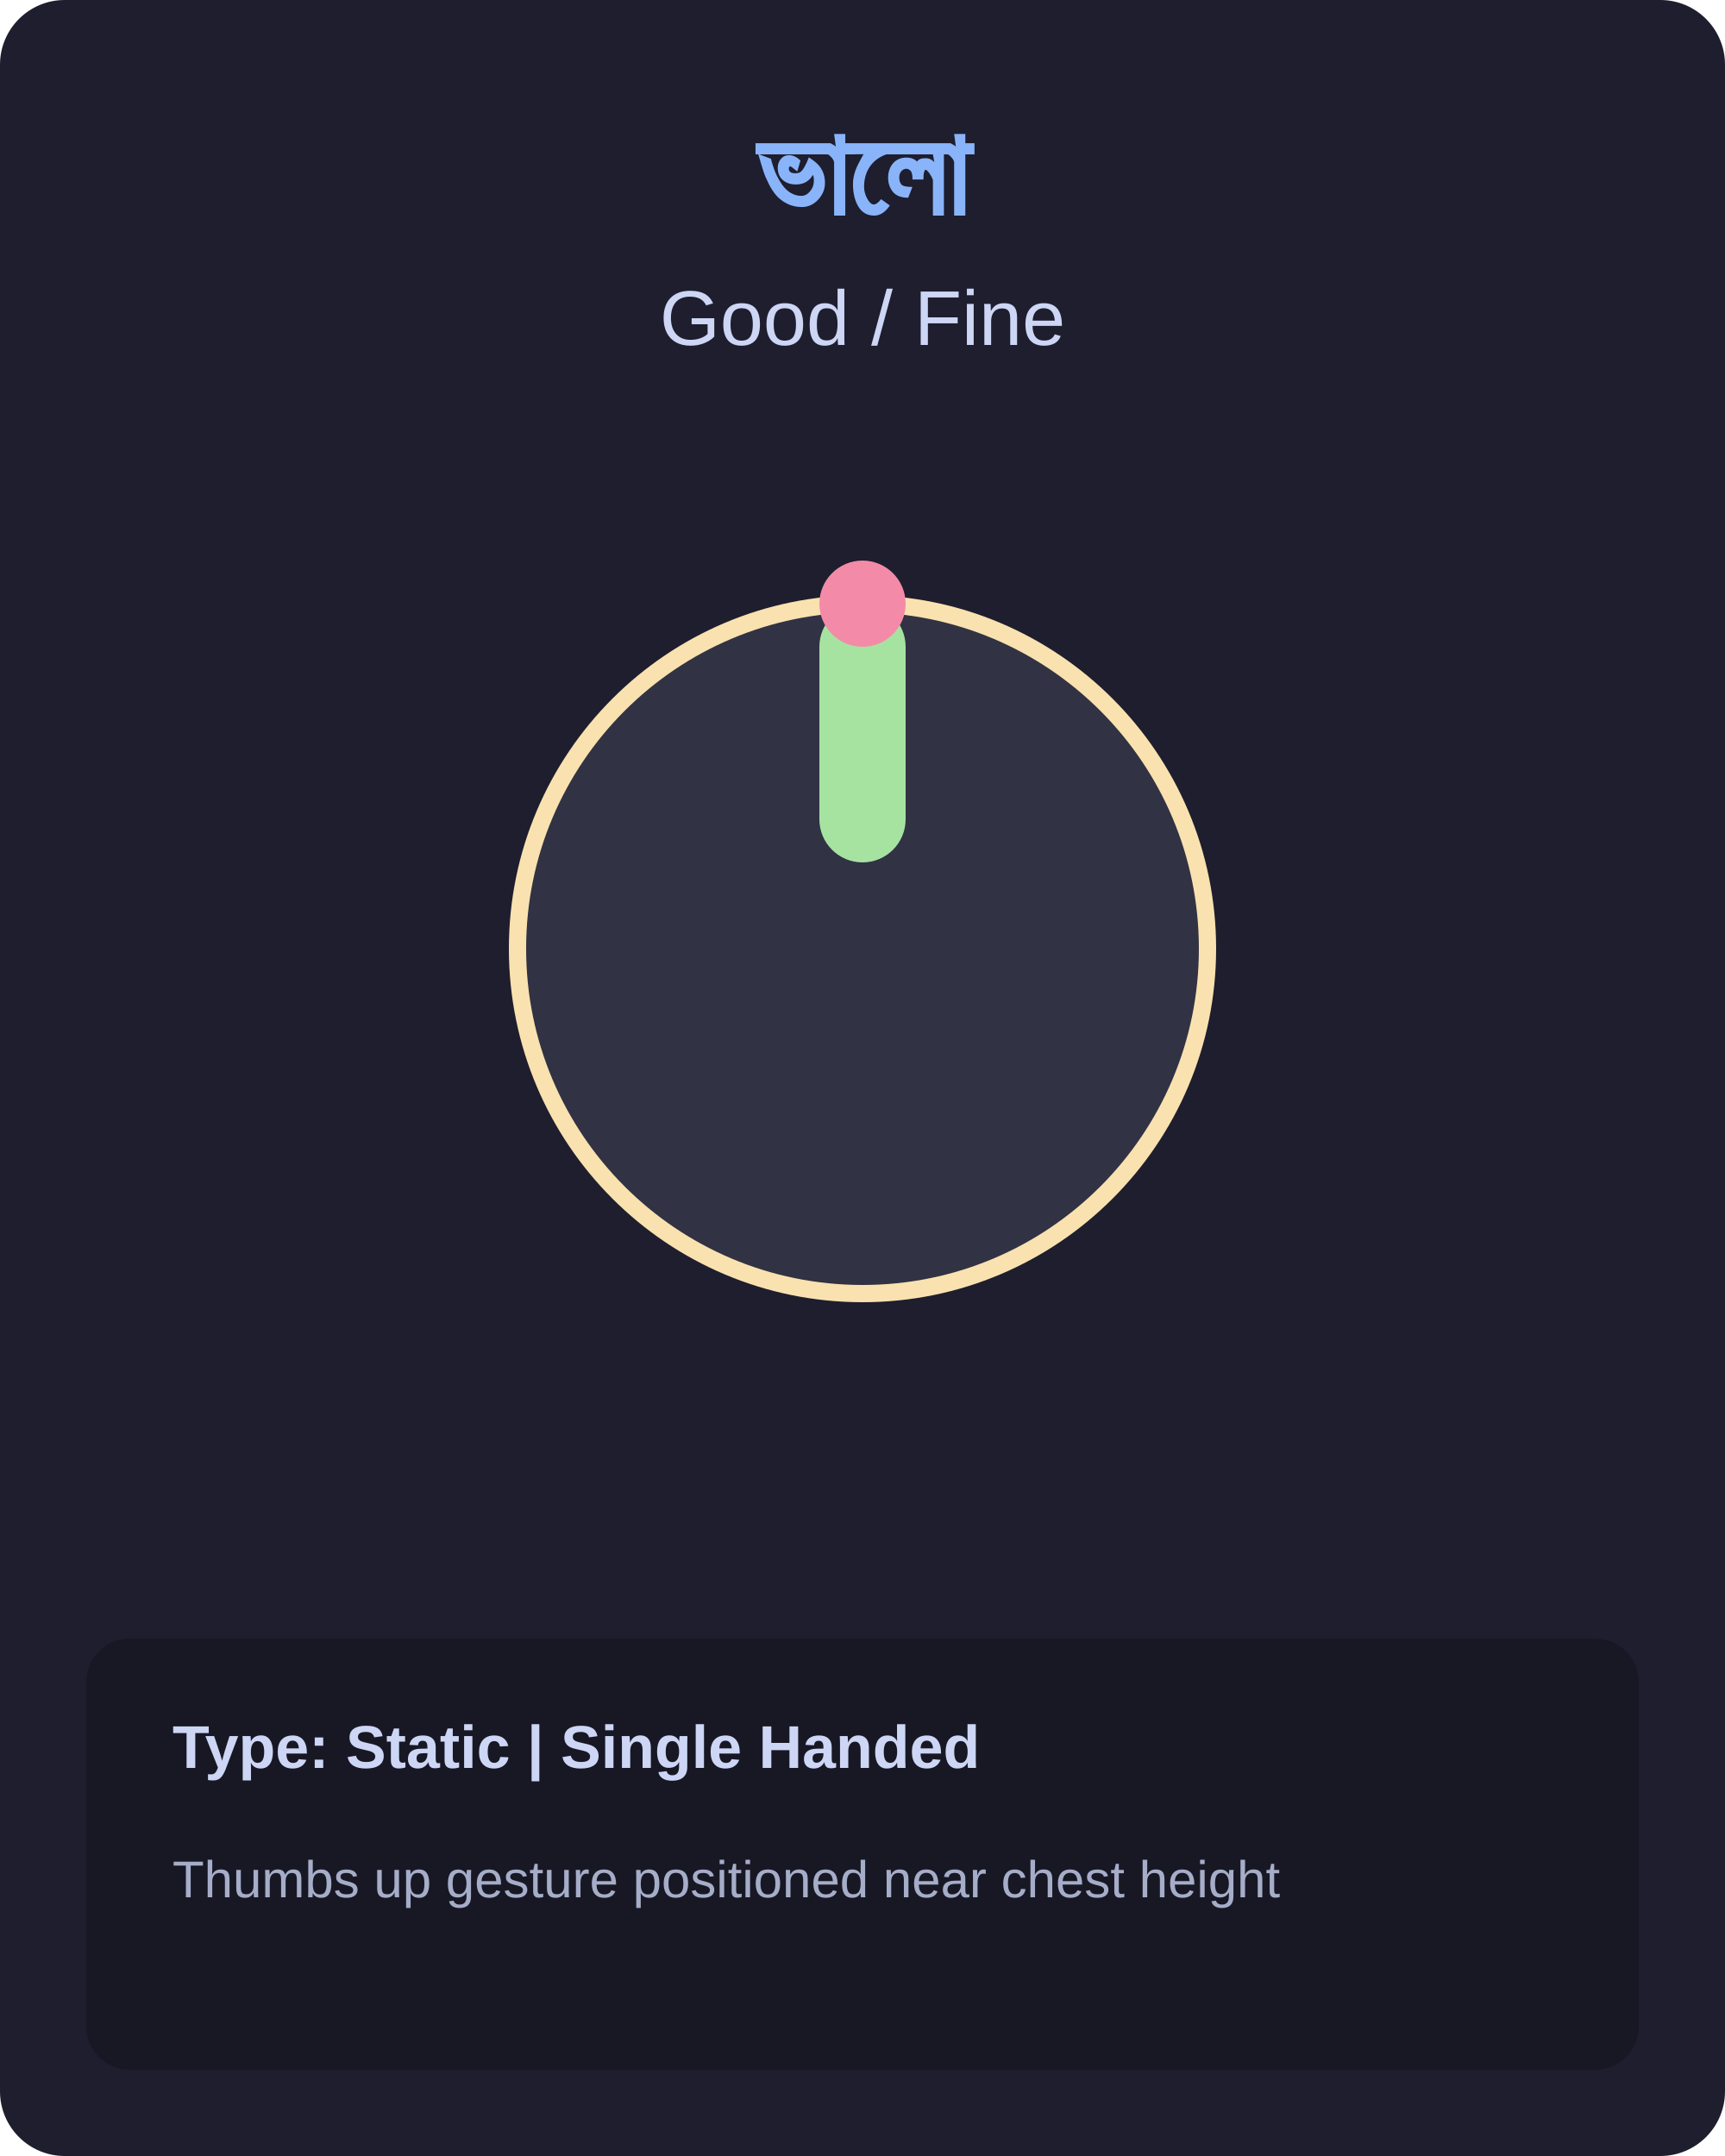
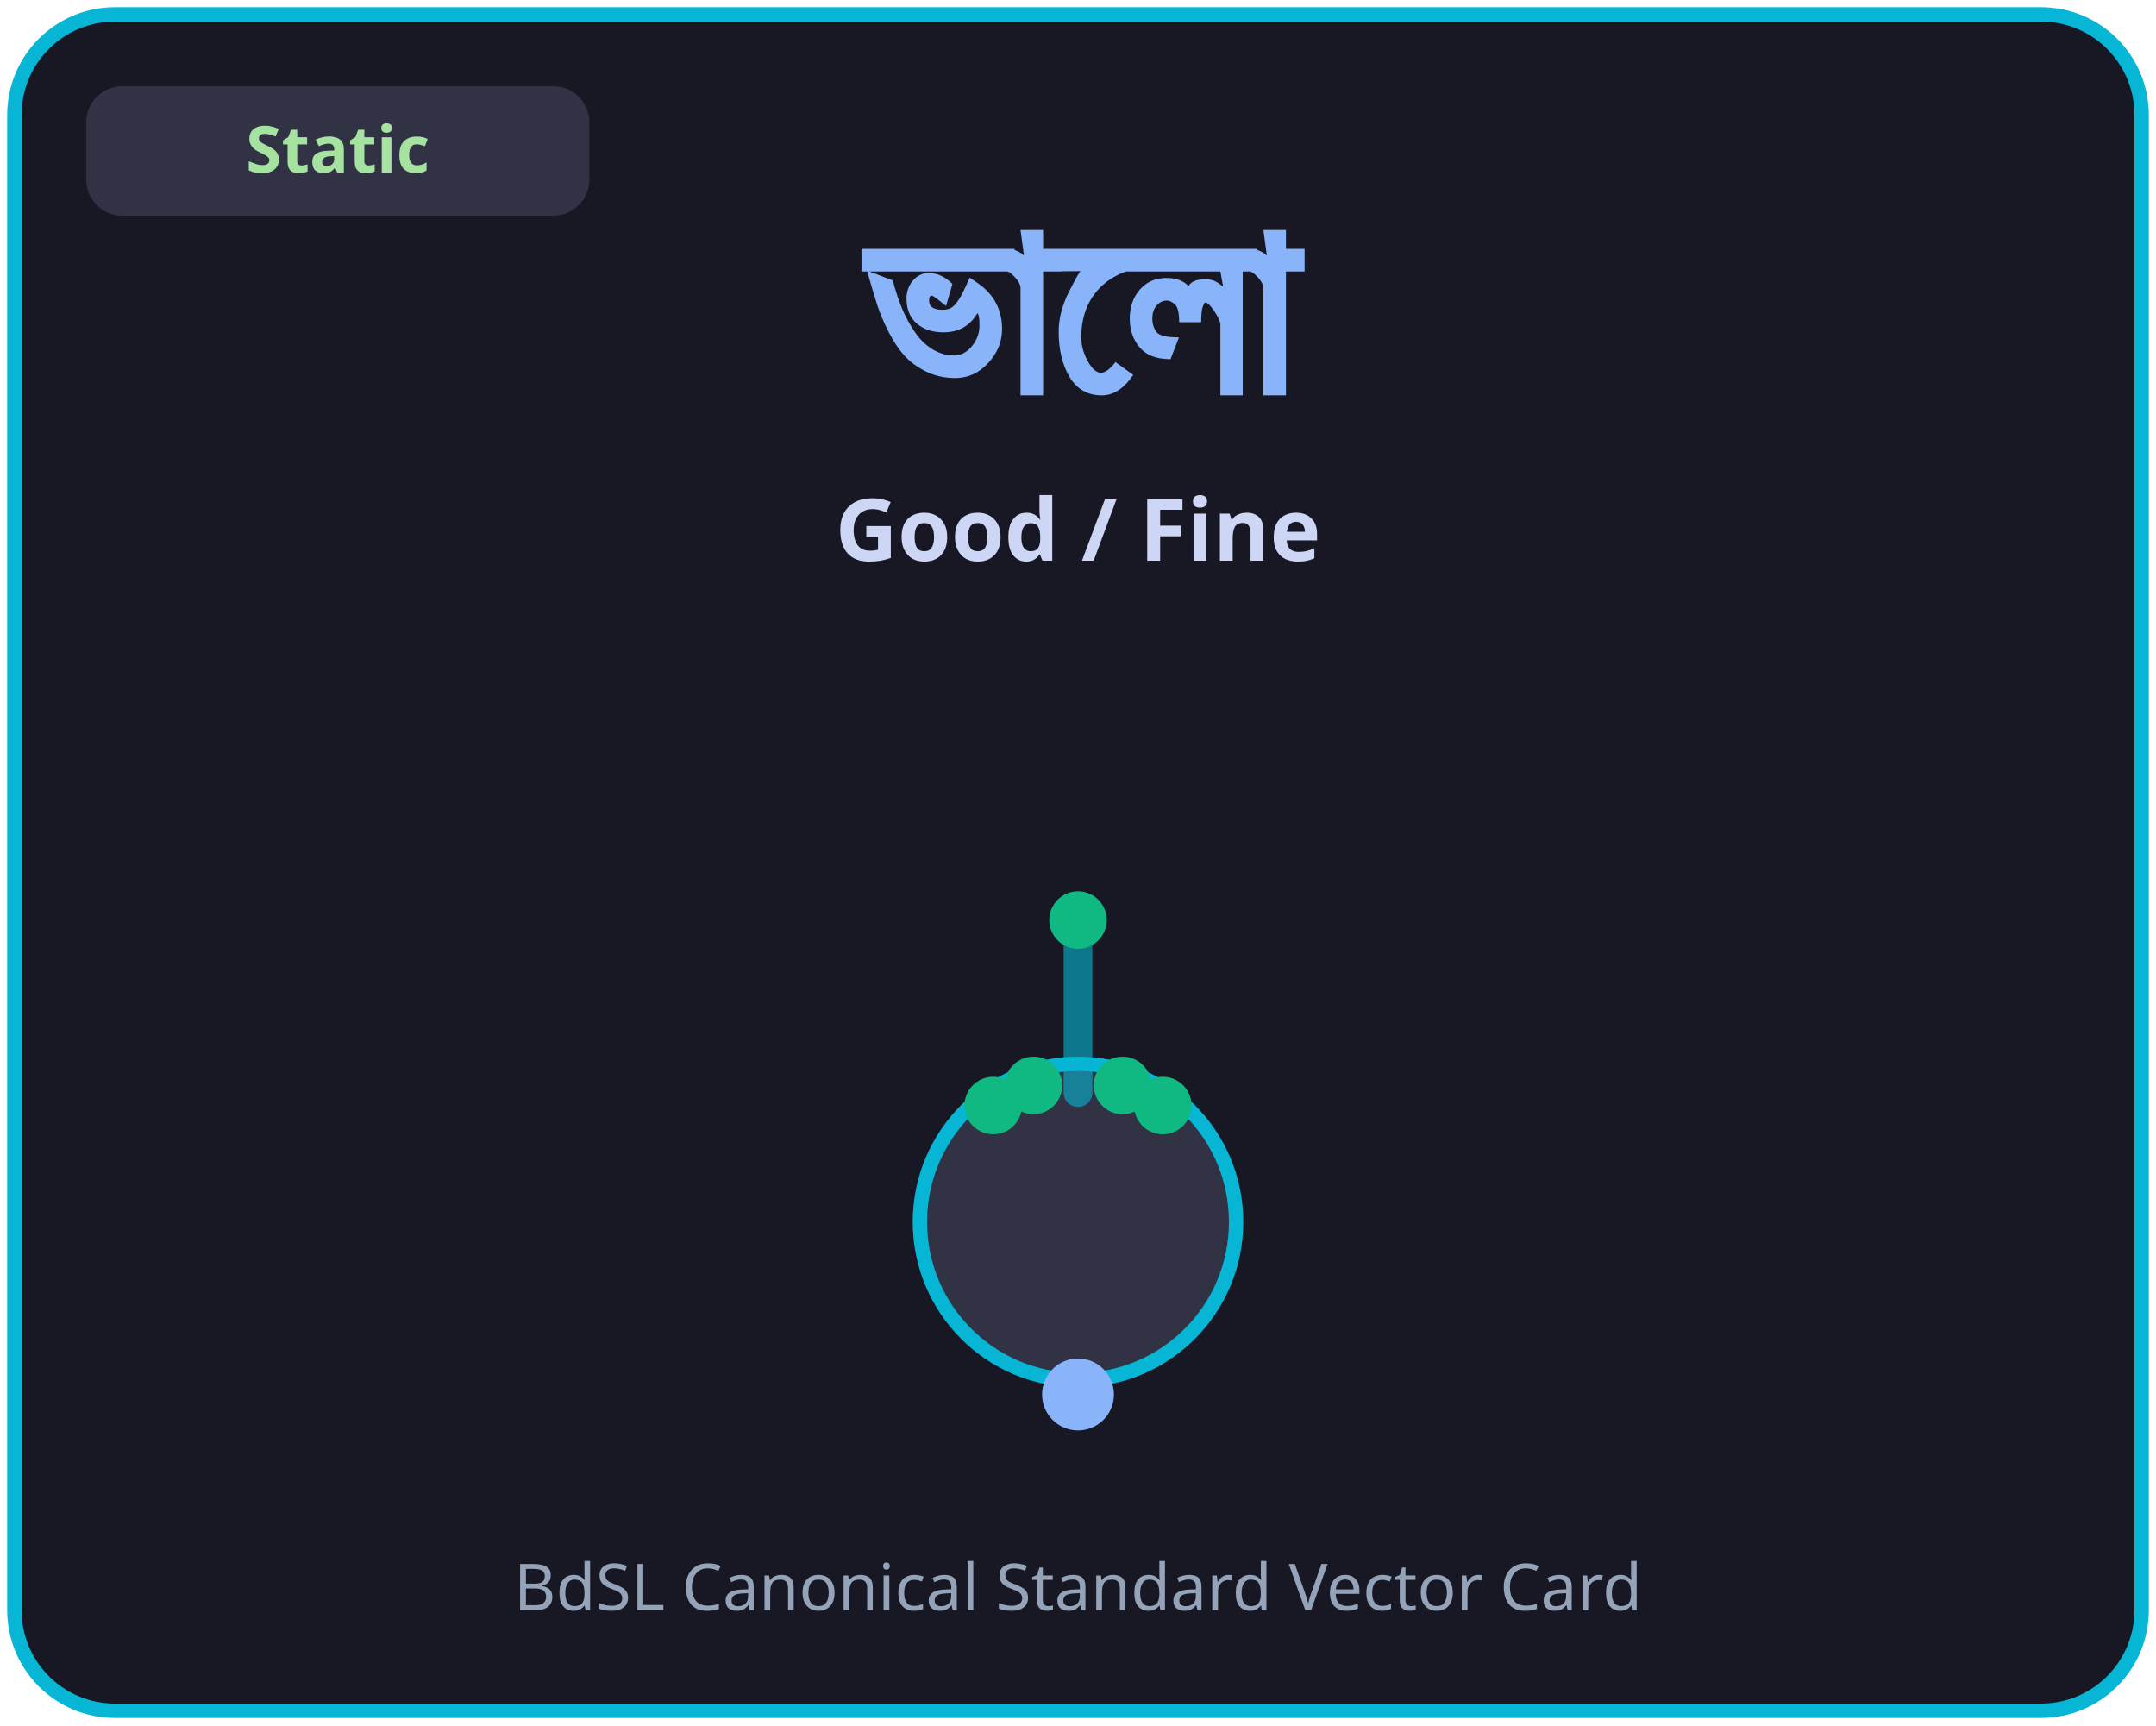
- <svg xmlns="http://www.w3.org/2000/svg" width="400" height="500">
-   <rect width="100%" height="100%" rx="15" fill="#1E1E2E" />
-   <text x="200" y="50" font-family="Arial, sans-serif" font-size="28" font-weight="bold" fill="#89B4FA" text-anchor="middle">ভালো</text>
-   <text x="200" y="80" font-family="Arial, sans-serif" font-size="18" fill="#CDD6F4" text-anchor="middle">Good / Fine</text>
-   <circle cx="200" cy="220" r="80" fill="#313244" stroke="#F9E2AF" stroke-width="4" />
-   <rect x="190" y="140" width="20" height="60" rx="10" fill="#A6E3A1" />
-   <circle cx="200" cy="140" r="10" fill="#F38BA8" />
-   <rect x="20" y="380" width="360" height="100" rx="10" fill="#181825" />
-   <text x="40" y="410" font-family="Arial, sans-serif" font-size="14" fill="#CDD6F4" font-weight="bold">Type: Static | Single Handed</text>
-   <text x="40" y="440" font-family="Arial, sans-serif" font-size="12" fill="#A6ADC8">
-         Thumbs up gesture positioned near chest height
-     </text>
-   <text x="40" y="460" font-family="Arial, sans-serif" font-size="12" fill="#A6ADC8">
-         
-     </text>
+ <svg xmlns="http://www.w3.org/2000/svg" viewBox="0 0 300 240" width="300" height="240">
+   <rect width="296" height="236" x="2" y="2" rx="14" fill="#181825" stroke="#06B6D4" stroke-width="2" />
+   <rect x="12" y="12" width="70" height="18" rx="5" fill="#313244" />
+   <text x="47" y="24" fill="#A6E3A1" font-family="Segoe UI, sans-serif" font-size="9" font-weight="bold" text-anchor="middle">Static</text>
+   <text x="150" y="55" fill="#89B4FA" font-family="SolaimanLipi, Arial, sans-serif" font-size="34" font-weight="bold" text-anchor="middle">ভালো</text>
+   <text x="150" y="78" fill="#CDD6F4" font-family="Segoe UI, sans-serif" font-size="12" font-weight="bold" text-anchor="middle">Good / Fine</text>
+   <g transform="translate(0, 10)">
+     <circle cx="150" cy="160" r="22" fill="#313244" stroke="#06B6D4" stroke-width="2" />
+     <circle cx="150" cy="184" r="5" fill="#89B4FA" />
+     <line x1="139.4" y1="145.4" x2="138.2" y2="143.8" stroke="rgba(6, 182, 212, 0.6)" stroke-width="4" stroke-linecap="round" />
+     <circle cx="138.2" cy="143.8" r="4" fill="#10B981" />
+     <line x1="144.4" y1="142.9" x2="143.8" y2="141.0" stroke="rgba(6, 182, 212, 0.6)" stroke-width="4" stroke-linecap="round" />
+     <circle cx="143.8" cy="141.0" r="4" fill="#10B981" />
+     <line x1="150.0" y1="142.0" x2="150.0" y2="118.0" stroke="rgba(6, 182, 212, 0.6)" stroke-width="4" stroke-linecap="round" />
+     <circle cx="150.0" cy="118.0" r="4" fill="#10B981" />
+     <line x1="155.6" y1="142.9" x2="156.2" y2="141.0" stroke="rgba(6, 182, 212, 0.6)" stroke-width="4" stroke-linecap="round" />
+     <circle cx="156.2" cy="141.0" r="4" fill="#10B981" />
+     <line x1="160.6" y1="145.4" x2="161.8" y2="143.8" stroke="rgba(6, 182, 212, 0.6)" stroke-width="4" stroke-linecap="round" />
+     <circle cx="161.8" cy="143.8" r="4" fill="#10B981" />
+   </g>
+   <text x="150" y="224" fill="#94A3B8" font-family="Segoe UI, sans-serif" font-size="9" text-anchor="middle">BdSL Canonical Standard Vector Card</text>
</svg>
